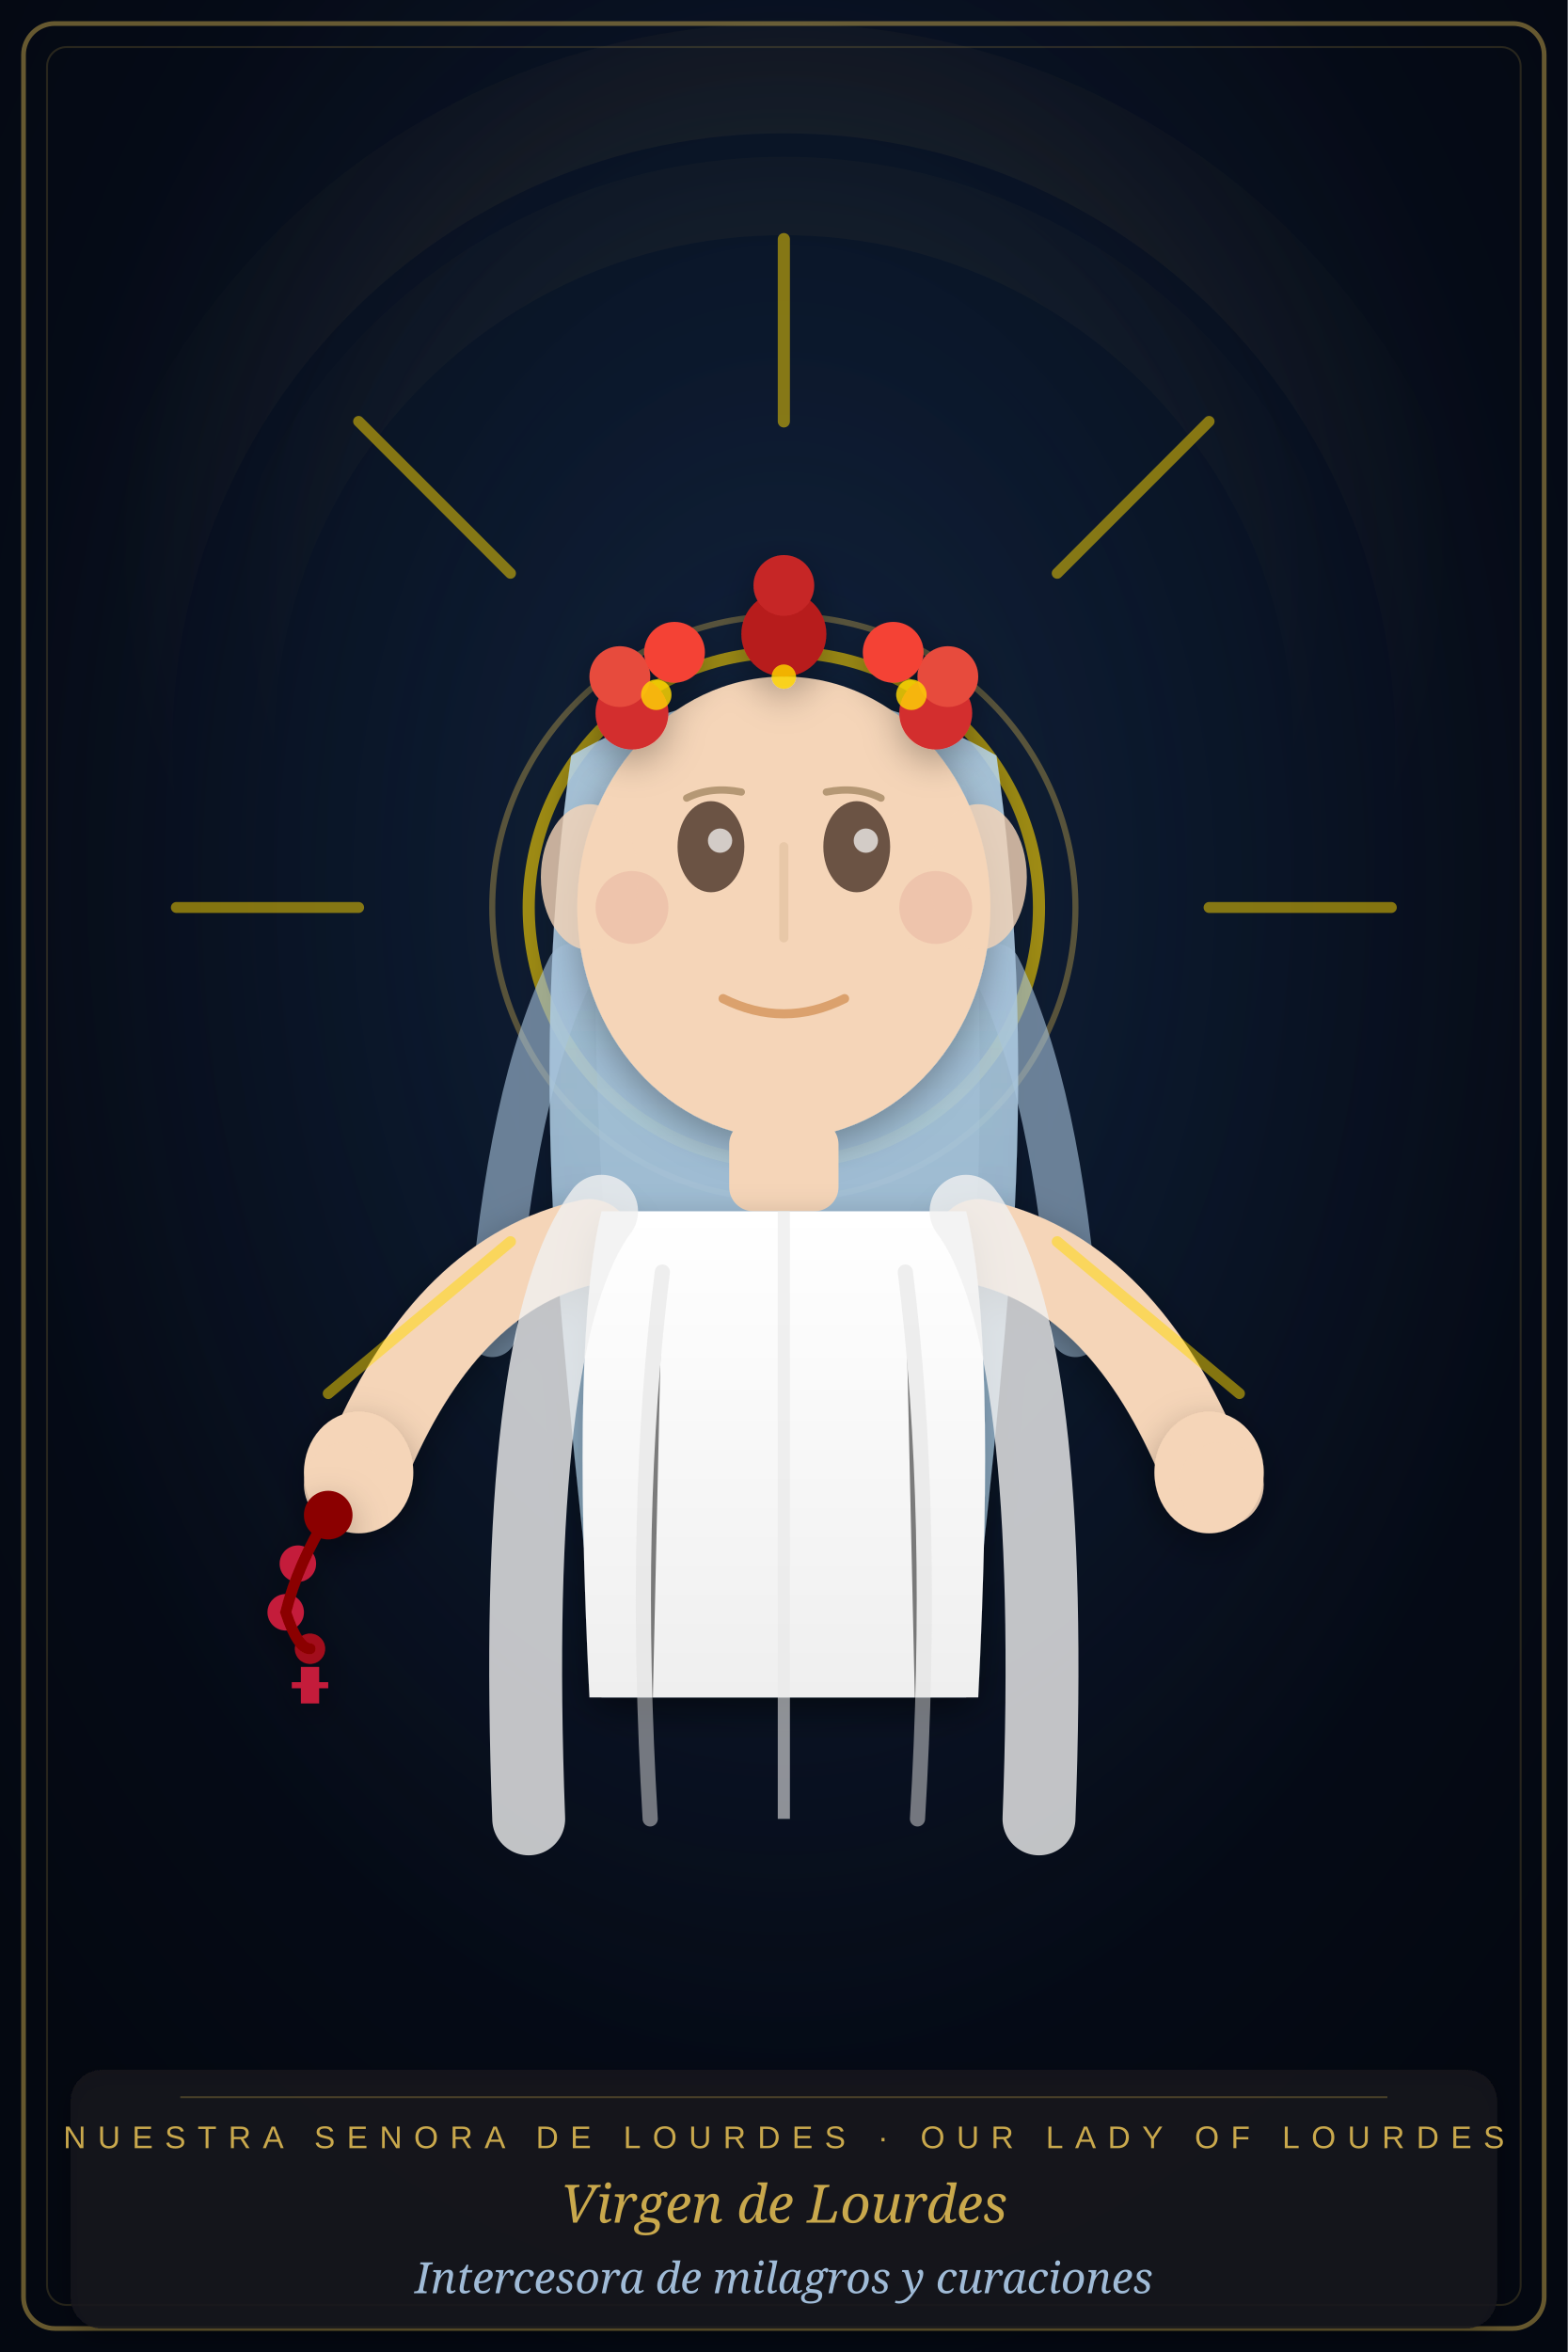
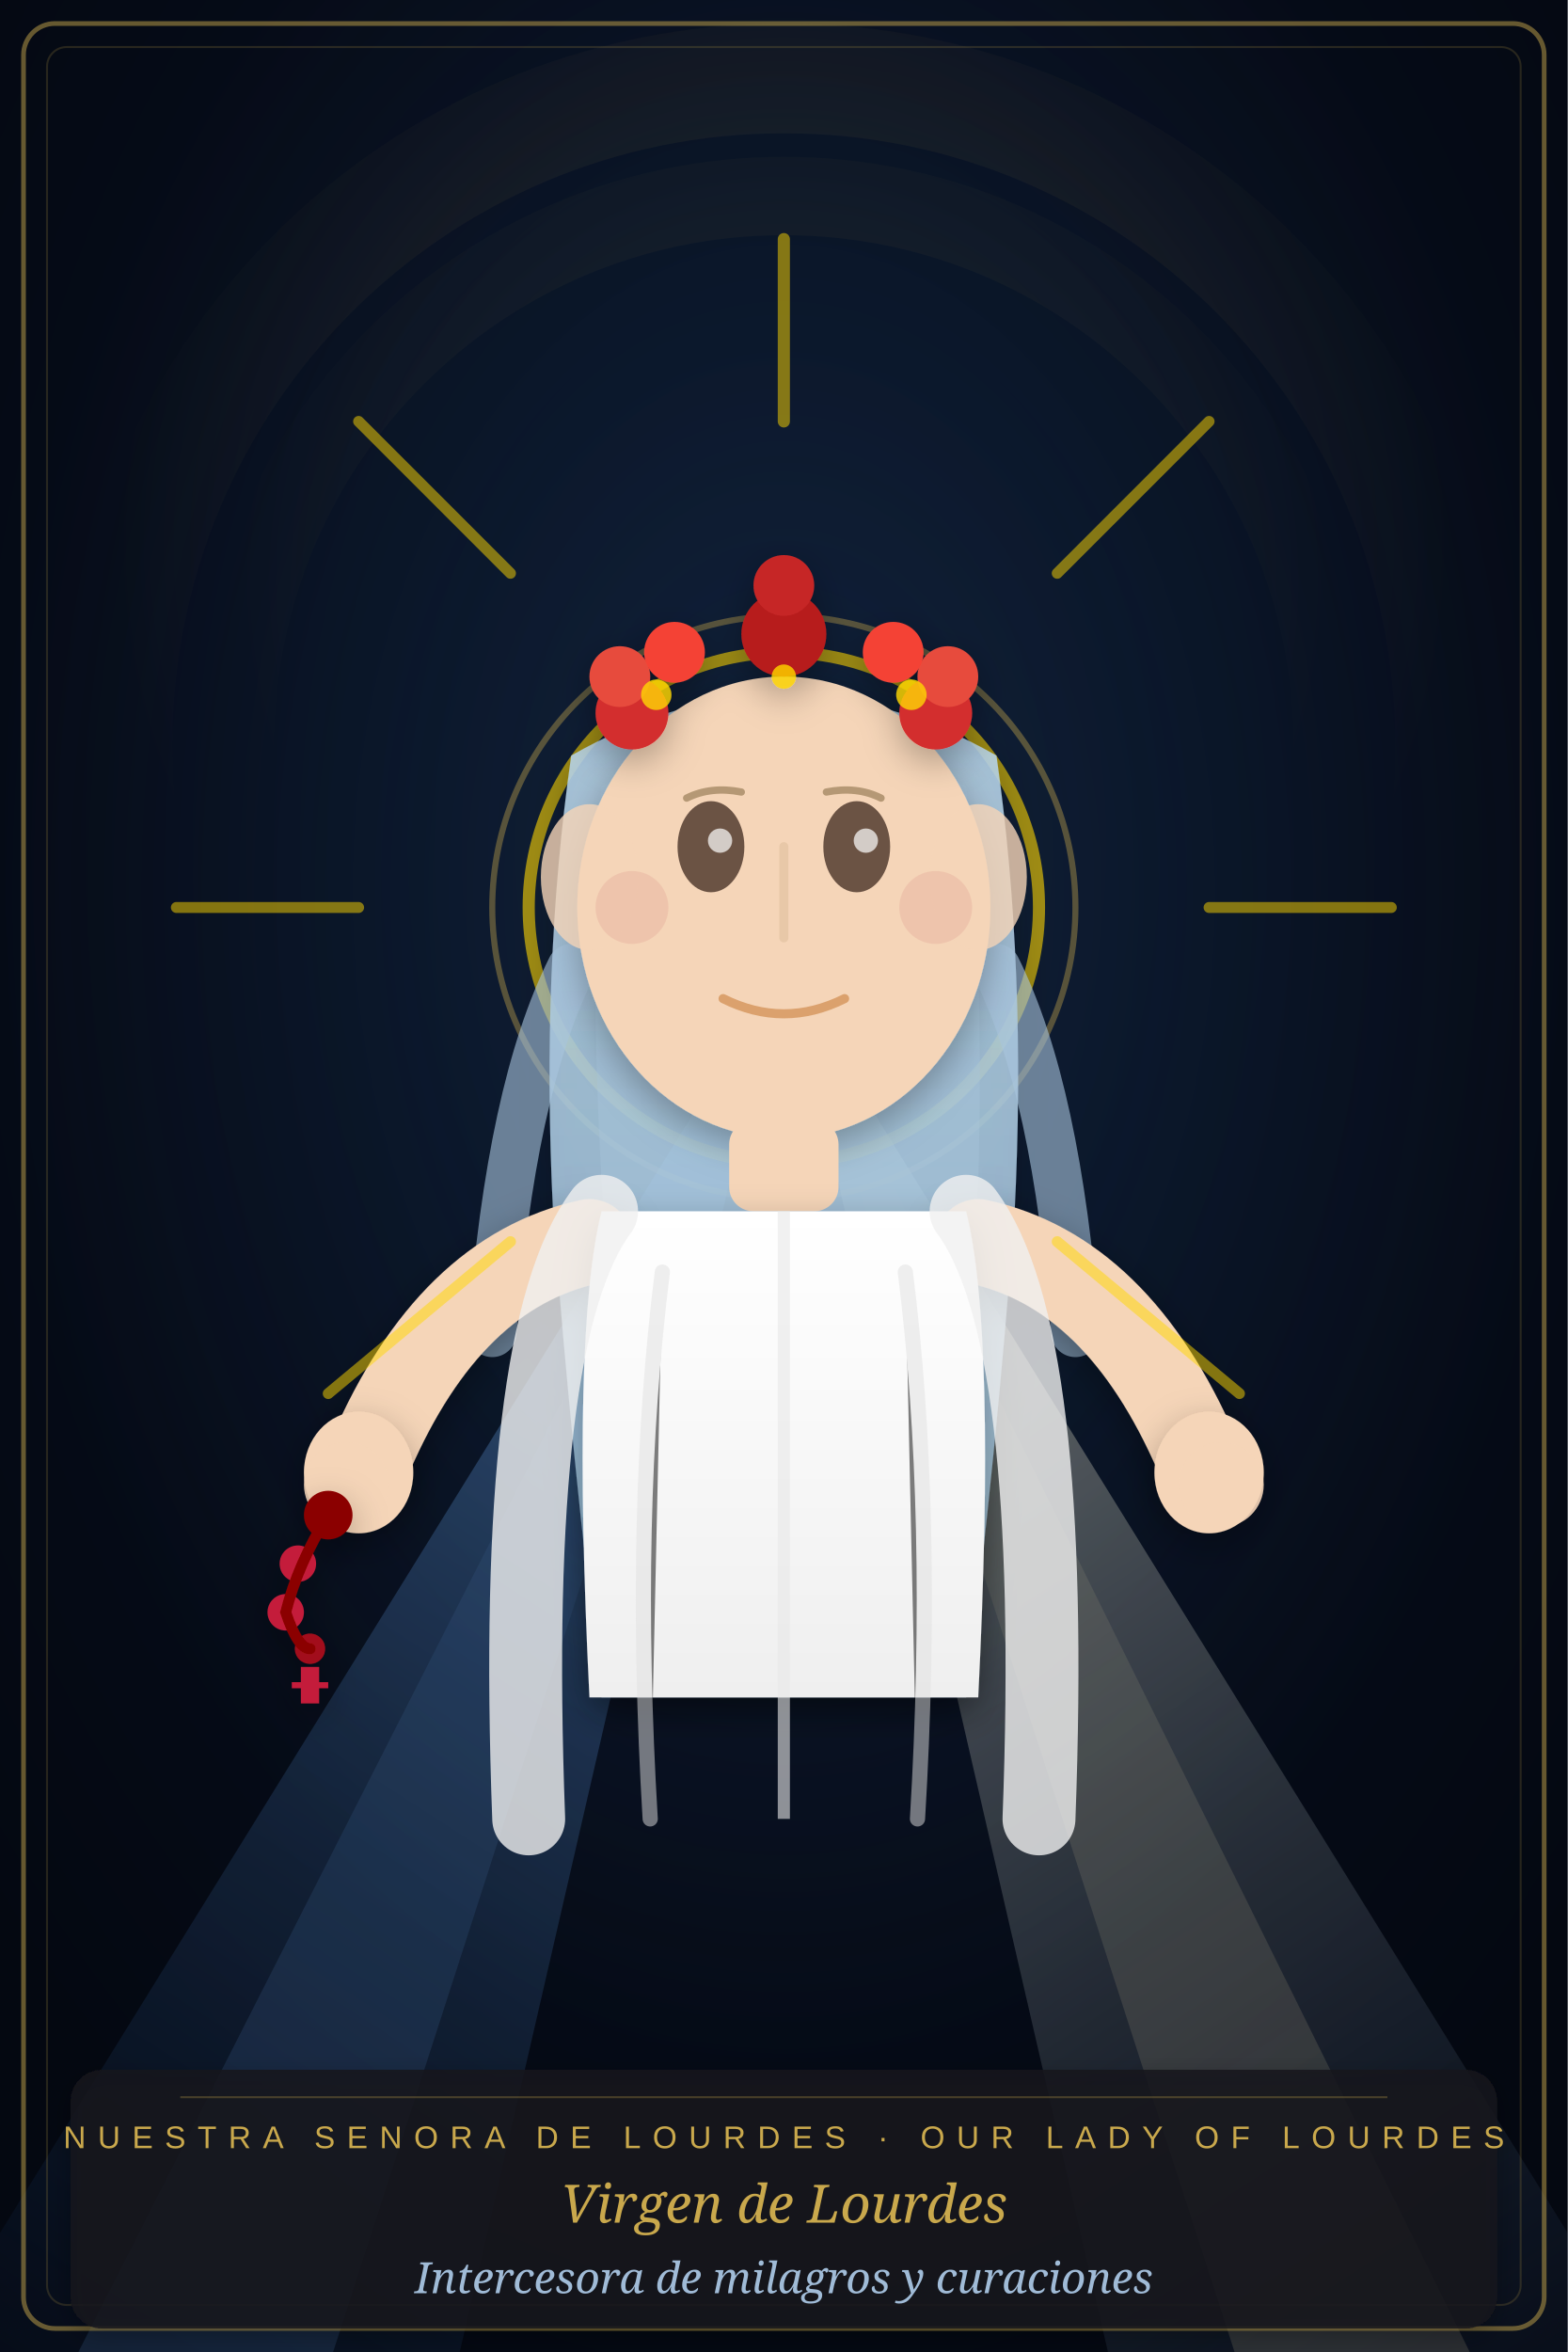
<svg xmlns="http://www.w3.org/2000/svg" viewBox="0 0 400 600">
  <defs>
    <style>
      @keyframes glow { 0%, 100% { filter: drop-shadow(0 0 10px rgba(201,168,76,0.5)) drop-shadow(0 0 20px rgba(255,215,0,0.3)); } 50% { filter: drop-shadow(0 0 20px rgba(201,168,76,0.8)) drop-shadow(0 0 30px rgba(255,215,0,0.5)); } }
      @keyframes float { 0%, 100% { transform: translateY(0px); } 50% { transform: translateY(-12px); } }
      @keyframes sway { 0%, 100% { transform: rotate(0deg); } 25% { transform: rotate(0.8deg); } 75% { transform: rotate(-0.8deg); } }
      @keyframes breathe { 0%, 100% { opacity: 1; } 50% { opacity: 0.7; } }
      .virgin-glow { animation: glow 3s ease-in-out infinite; }
      .virgin-float { animation: float 4.5s ease-in-out infinite; }
      .virgin-sway { animation: sway 4s ease-in-out infinite; }
      .light-rays { animation: breathe 3s ease-in-out infinite; }
    </style>
    <radialGradient id="lo-bg" cx="50%" cy="36%" r="68%">
      <stop offset="0%" style="stop-color:#091225;stop-opacity:1" />
      <stop offset="100%" style="stop-color:#040811;stop-opacity:1" />
    </radialGradient>
    <radialGradient id="lo-atm" cx="50%" cy="38%" r="50%">
      <stop offset="0%" style="stop-color:#2d5f92;stop-opacity:0.22" />
      <stop offset="100%" style="stop-color:#2d5f92;stop-opacity:0" />
    </radialGradient>
+     <linearGradient id="lo-r1" x1="50%" y1="0%" x2="10%" y2="100%">
+       <stop offset="0%" style="stop-color:#6aa6e8;stop-opacity:0.9" />
+       <stop offset="100%" style="stop-color:#12305e;stop-opacity:0.2" />
+     </linearGradient>
+     <linearGradient id="lo-r2" x1="50%" y1="0%" x2="90%" y2="100%">
+       <stop offset="0%" style="stop-color:#fff6d0;stop-opacity:0.9" />
+       <stop offset="100%" style="stop-color:#2a4672;stop-opacity:0.2" />
+     </linearGradient>
    <radialGradient id="haloGrad" cx="50%" cy="35%">
      <stop offset="0%" style="stop-color:#ffd700;stop-opacity:0.5" />
      <stop offset="60%" style="stop-color:#c9a84c;stop-opacity:0.2" />
      <stop offset="100%" style="stop-color:#c9a84c;stop-opacity:0" />
    </radialGradient>
    <linearGradient id="dressGrad" x1="0%" y1="0%" x2="0%" y2="100%">
      <stop offset="0%" style="stop-color:#ffffff;stop-opacity:1" />
      <stop offset="40%" style="stop-color:#f9f9f9;stop-opacity:1" />
      <stop offset="100%" style="stop-color:#efefef;stop-opacity:1" />
    </linearGradient>
    <linearGradient id="veilGrad" x1="0%" y1="0%" x2="0%" y2="100%">
      <stop offset="0%" style="stop-color:#b8d4e8;stop-opacity:0.9" />
      <stop offset="100%" style="stop-color:#a0c4dd;stop-opacity:0.8" />
    </linearGradient>
    <filter id="softShadow" x="-50%" y="-50%" width="200%" height="200%">
      <feDropShadow dx="0" dy="2" stdDeviation="3" flood-opacity="0.3" />
    </filter>
  </defs>
  <rect width="400" height="600" fill="url(#lo-bg)" />
  <rect width="400" height="600" fill="url(#lo-atm)" />
+   <g class="light-rays" opacity="0.46">
+     <polygon points="198,250 -25,610 115,610" fill="url(#lo-r1)" />
+     <polygon points="198,250 20,600 85,600" fill="#5d95d6" opacity="0.35" />
+     <polygon points="202,250 425,610 285,610" fill="url(#lo-r2)" />
+     <polygon points="202,250 375,600 315,600" fill="#f8eec4" opacity="0.3" />
+   </g>
  <rect x="6" y="6" width="388" height="588" rx="8" fill="none" stroke="#c9a84c" stroke-width="1.2" stroke-opacity="0.5" />
  <rect x="12" y="12" width="376" height="576" rx="5" fill="none" stroke="#c9a84c" stroke-width="0.5" stroke-opacity="0.18" />
  <circle cx="200" cy="190" r="170" fill="none" stroke="url(#haloGrad)" stroke-width="28" opacity="0.32" class="virgin-glow" />
  <circle cx="200" cy="190" r="140" fill="none" stroke="url(#haloGrad)" stroke-width="20" opacity="0.24" class="virgin-glow" />
  <g class="virgin-float virgin-sway" transform="translate(-110 30) scale(1.55)">
    <circle cx="200" cy="130" r="42" fill="none" stroke="#ffd700" stroke-width="2" opacity="0.6" class="virgin-glow" />
    <circle cx="200" cy="130" r="48" fill="none" stroke="#c9a84c" stroke-width="1" opacity="0.4" class="virgin-glow" />
    <path d="M 165 105 Q 200 85 235 105 Q 240 140 238 180 Q 235 220 230 260 L 170 260 Q 165 220 162 180 Q 160 140 165 105" fill="url(#veilGrad)" filter="url(#softShadow)" />
    <path d="M 170 110 Q 200 95 230 110 Q 233 140 232 175 Q 230 210 227 255 L 175 255 Q 172 210 170 175 Q 168 140 170 110" fill="#a8c5dd" opacity="0.4" />
    <path d="M 165 140 Q 155 160 152 200" stroke="#a8c5dd" stroke-width="8" fill="none" opacity="0.6" stroke-linecap="round" />
    <path d="M 235 140 Q 245 160 248 200" stroke="#a8c5dd" stroke-width="8" fill="none" opacity="0.6" stroke-linecap="round" />
    <ellipse cx="200" cy="130" rx="34" ry="38" fill="#f5d5b8" filter="url(#softShadow)" />
    <ellipse cx="168" cy="125" rx="8" ry="12" fill="#f5d5b8" opacity="0.8" />
    <ellipse cx="232" cy="125" rx="8" ry="12" fill="#f5d5b8" opacity="0.8" />
    <ellipse cx="188" cy="120" rx="5.5" ry="7.5" fill="#6b5344" />
    <ellipse cx="212" cy="120" rx="5.5" ry="7.5" fill="#6b5344" />
    <circle cx="189.5" cy="119" r="2" fill="#ffffff" opacity="0.7" />
    <circle cx="213.5" cy="119" r="2" fill="#ffffff" opacity="0.7" />
    <path d="M 184 112 Q 188 110 193 111" stroke="#8b6f47" stroke-width="1.2" fill="none" stroke-linecap="round" opacity="0.6" />
    <path d="M 207 111 Q 212 110 216 112" stroke="#8b6f47" stroke-width="1.2" fill="none" stroke-linecap="round" opacity="0.6" />
    <path d="M 200 120 L 200 135" stroke="#e8c8a8" stroke-width="1.5" fill="none" stroke-linecap="round" />
    <path d="M 190 145 Q 200 150 210 145" stroke="#d4945a" stroke-width="1.5" fill="none" stroke-linecap="round" opacity="0.8" />
    <circle cx="175" cy="130" r="6" fill="#e8b4a0" opacity="0.5" />
    <circle cx="225" cy="130" r="6" fill="#e8b4a0" opacity="0.5" />
    <rect x="191" y="165" width="18" height="15" fill="#f5d5b8" rx="4" />
    <g filter="url(#softShadow)">
      <circle cx="175" cy="98" r="6" fill="#d32f2f" />
      <circle cx="173" cy="92" r="5" fill="#e74c3c" />
      <circle cx="182" cy="88" r="5" fill="#f44336" />
      <circle cx="200" cy="85" r="7" fill="#b71c1c" />
      <circle cx="200" cy="77" r="5" fill="#c62828" />
      <circle cx="225" cy="98" r="6" fill="#d32f2f" />
      <circle cx="227" cy="92" r="5" fill="#e74c3c" />
      <circle cx="218" cy="88" r="5" fill="#f44336" />
      <circle cx="179" cy="95" r="2.5" fill="#ffd700" opacity="0.8" />
      <circle cx="221" cy="95" r="2.5" fill="#ffd700" opacity="0.8" />
      <circle cx="200" cy="92" r="2" fill="#ffd700" opacity="0.8" />
    </g>
    <path d="M 168 185 Q 145 190 132 220" stroke="#f5d5b8" stroke-width="14" fill="none" stroke-linecap="round" filter="url(#softShadow)" />
    <ellipse cx="130" cy="223" rx="9" ry="10" fill="#f5d5b8" filter="url(#softShadow)" />
    <path d="M 232 185 Q 255 190 268 220" stroke="#f5d5b8" stroke-width="14" fill="none" stroke-linecap="round" filter="url(#softShadow)" />
    <ellipse cx="270" cy="223" rx="9" ry="10" fill="#f5d5b8" filter="url(#softShadow)" />
    <circle cx="128" cy="225" r="7" fill="#f5d5b8" opacity="0.9" />
    <circle cx="272" cy="225" r="7" fill="#f5d5b8" opacity="0.9" />
    <path d="M 170 180 Q 165 200 168 260 L 232 260 Q 235 200 230 180" fill="url(#dressGrad)" filter="url(#softShadow)" />
    <path d="M 170 180 Q 155 200 158 280" stroke="#f0f0f0" stroke-width="12" fill="none" opacity="0.8" stroke-linecap="round" />
    <path d="M 230 180 Q 245 200 242 280" stroke="#f0f0f0" stroke-width="12" fill="none" opacity="0.8" stroke-linecap="round" />
    <path d="M 200 180 L 200 280" stroke="#e8e8e8" stroke-width="2" opacity="0.6" />
    <path d="M 180 190 Q 175 230 178 280" stroke="#e0e0e0" stroke-width="2.5" opacity="0.5" stroke-linecap="round" />
    <path d="M 220 190 Q 225 230 222 280" stroke="#e0e0e0" stroke-width="2.5" opacity="0.5" stroke-linecap="round" />
    <g filter="url(#softShadow)">
      <circle cx="125" cy="230" r="4" fill="#8b0000" />
      <circle cx="120" cy="238" r="3" fill="#c41e3a" />
      <circle cx="118" cy="246" r="3" fill="#c41e3a" />
      <circle cx="122" cy="252" r="2.5" fill="#a20d1a" />
      <path d="M 125 230 Q 120 238 118 246 Q 120 252 122 252" stroke="#8b0000" stroke-width="1.8" fill="none" stroke-linecap="round" />
      <g transform="translate(122, 258)">
        <rect x="-1.5" y="-3" width="3" height="6" fill="#c41e3a" />
        <rect x="-3" y="-0.5" width="6" height="1" fill="#c41e3a" />
      </g>
    </g>
    <g class="light-rays" opacity="0.5">
      <line x1="200" y1="50" x2="200" y2="20" stroke="#ffd700" stroke-width="2" stroke-linecap="round" />
      <line x1="245" y1="75" x2="270" y2="50" stroke="#ffd700" stroke-width="1.8" stroke-linecap="round" />
      <line x1="270" y1="130" x2="300" y2="130" stroke="#ffd700" stroke-width="1.8" stroke-linecap="round" />
      <line x1="245" y1="185" x2="275" y2="210" stroke="#ffd700" stroke-width="1.8" stroke-linecap="round" />
      <line x1="155" y1="75" x2="130" y2="50" stroke="#ffd700" stroke-width="1.8" stroke-linecap="round" />
      <line x1="130" y1="130" x2="100" y2="130" stroke="#ffd700" stroke-width="1.8" stroke-linecap="round" />
      <line x1="155" y1="185" x2="125" y2="210" stroke="#ffd700" stroke-width="1.8" stroke-linecap="round" />
    </g>
  </g>
  <rect x="18" y="528" width="364" height="66" fill="rgba(20,20,30,0.86)" rx="8" filter="url(#softShadow)" />
  <line x1="46" y1="535" x2="354" y2="535" stroke="#c9a84c" stroke-width="0.5" stroke-opacity="0.28" />
  <text x="200" y="548" font-family="Arial,sans-serif" font-size="8" fill="#c9a84c" letter-spacing="3" text-anchor="middle" data-lang="es">
    NUESTRA SENORA DE LOURDES  ·  OUR LADY OF LOURDES
  </text>
  <text x="200" y="548" font-family="Arial,sans-serif" font-size="8" fill="#c9a84c" letter-spacing="3" text-anchor="middle" data-lang="en" style="display:none">
    OUR LADY OF LOURDES  ·  VIRGEN DE LOURDES
  </text>
  <text x="200" y="567" font-family="Georgia,serif" font-size="13.5" font-style="italic" fill="#c9a84c" text-anchor="middle" data-lang="es">
    Virgen de Lourdes
  </text>
  <text x="200" y="567" font-family="Georgia,serif" font-size="13.5" font-style="italic" fill="#c9a84c" text-anchor="middle" data-lang="en" style="display:none">
    Virgin of Lourdes
  </text>
  <text x="200" y="585" font-family="Georgia,serif" font-size="11" font-style="italic" fill="#b8d8f8" opacity="0.85" text-anchor="middle" data-lang="es">
    Intercesora de milagros y curaciones
  </text>
  <text x="200" y="585" font-family="Georgia,serif" font-size="11" font-style="italic" fill="#b8d8f8" opacity="0.85" text-anchor="middle" data-lang="en" style="display:none">
    Intercessor of miracles and healings
  </text>
</svg>
